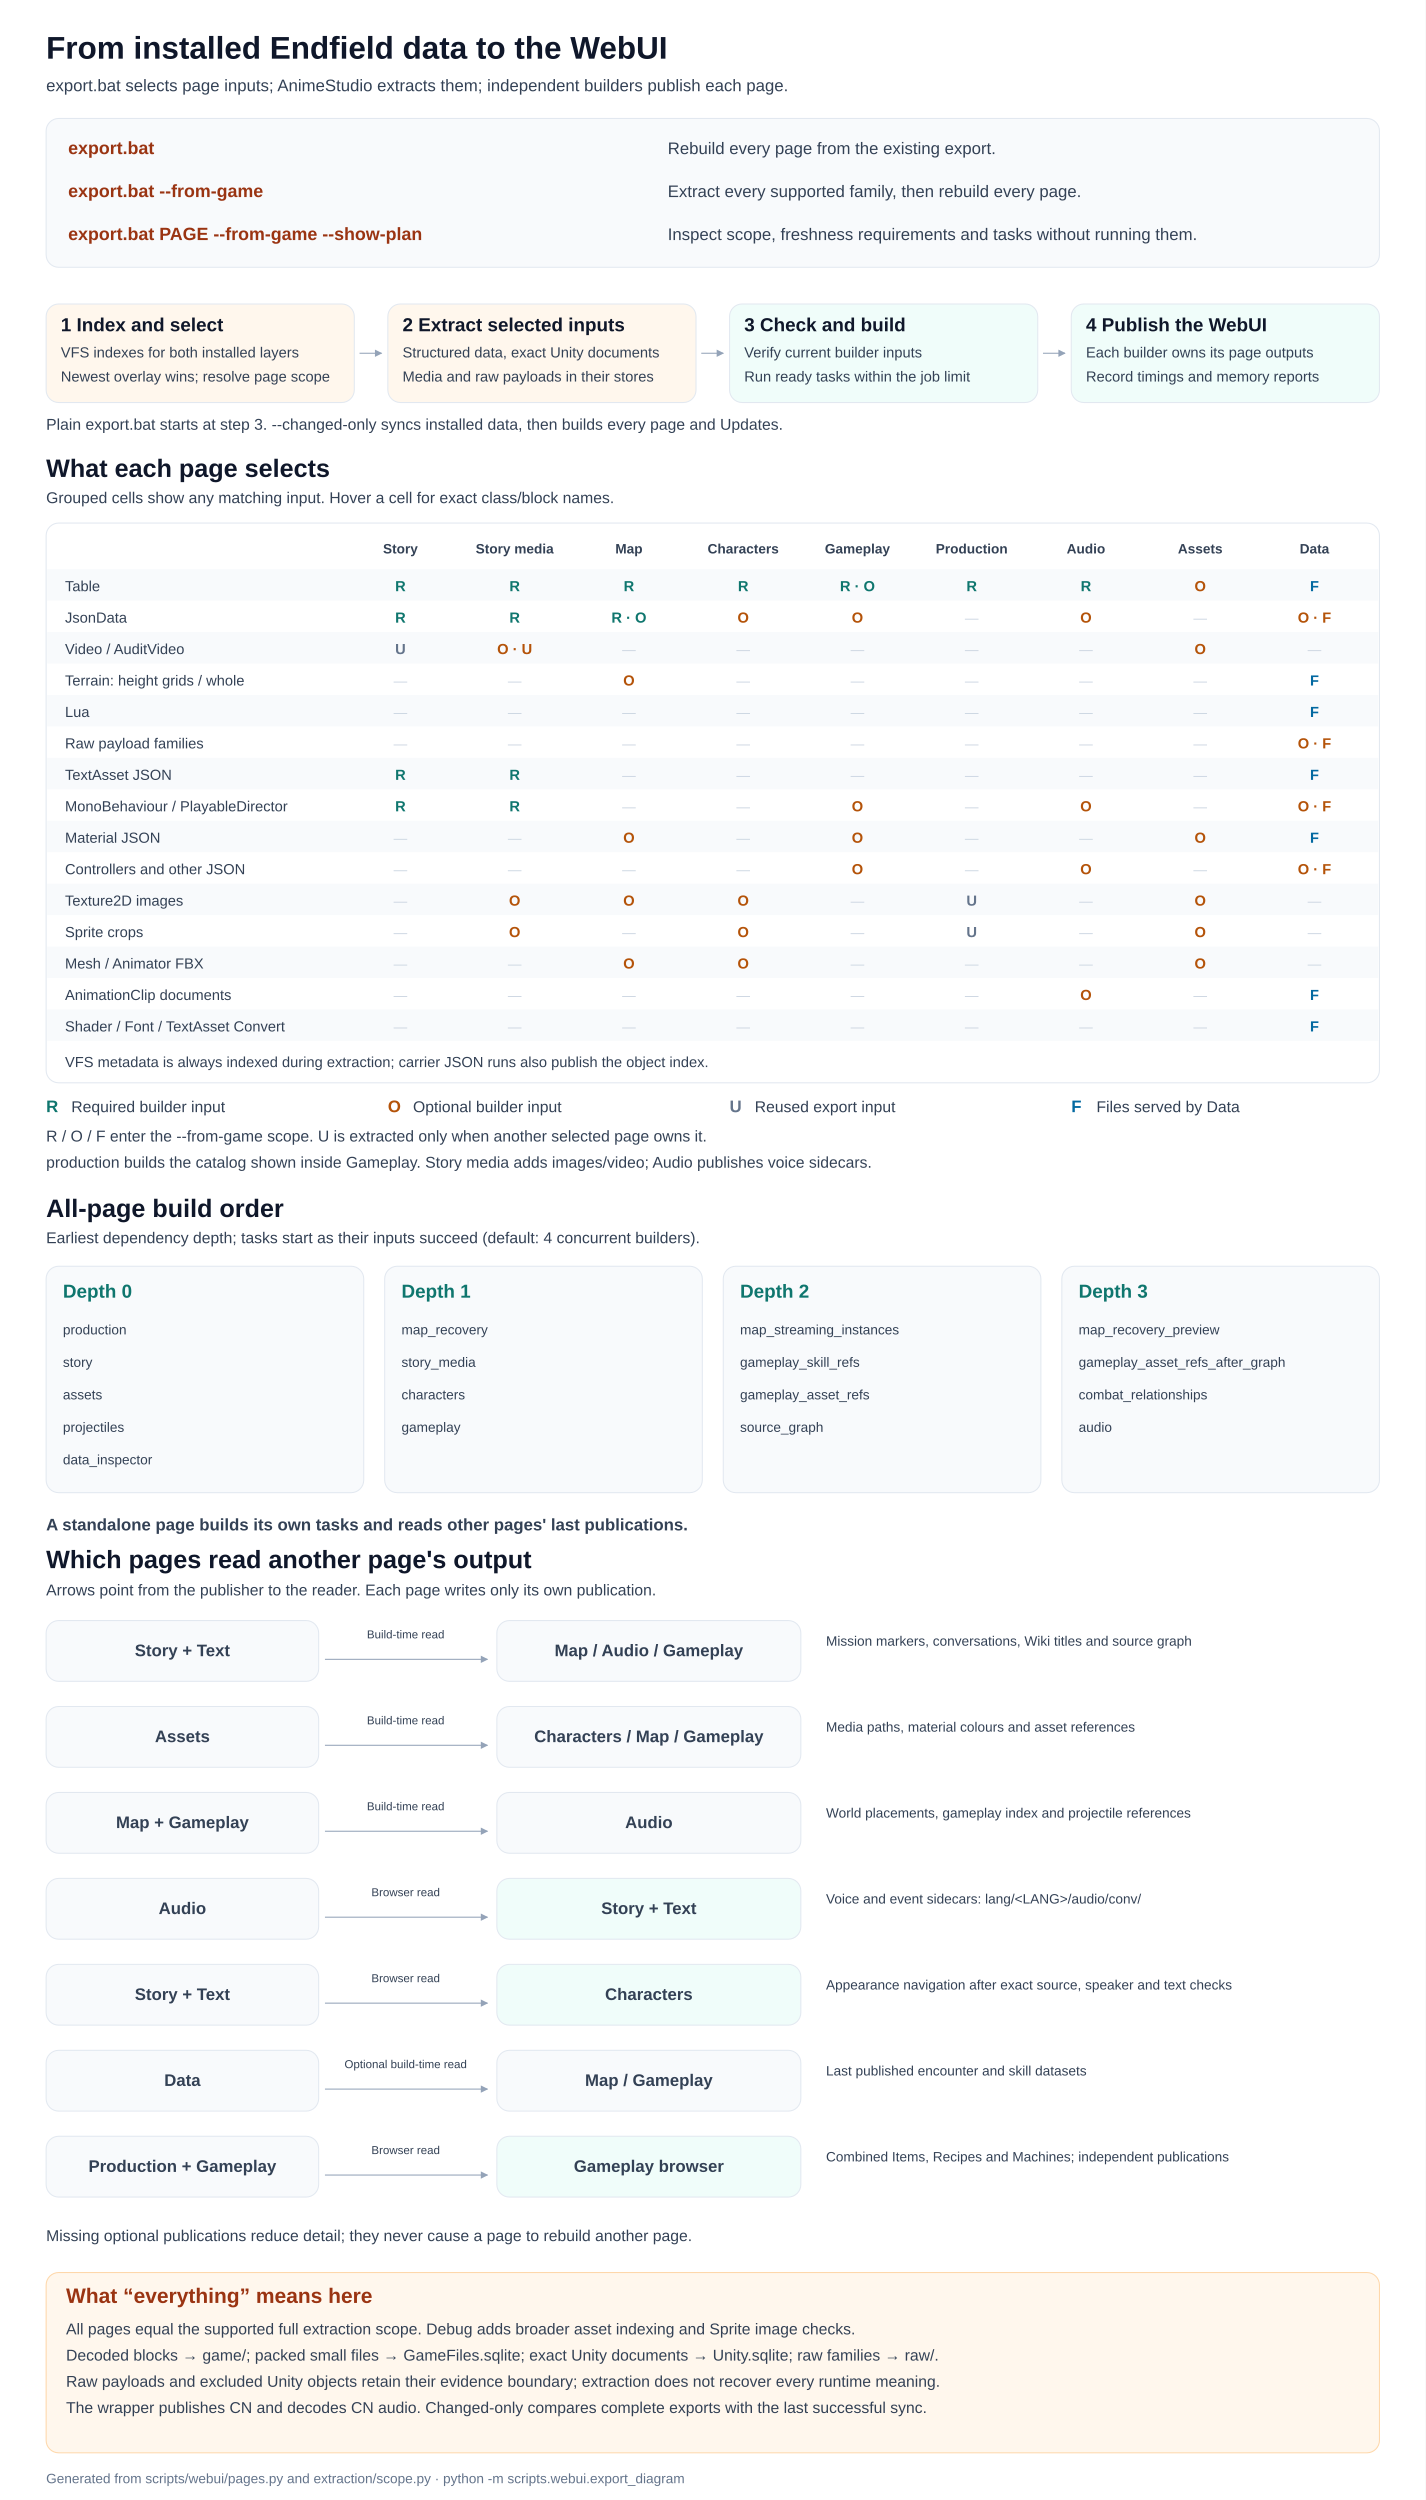
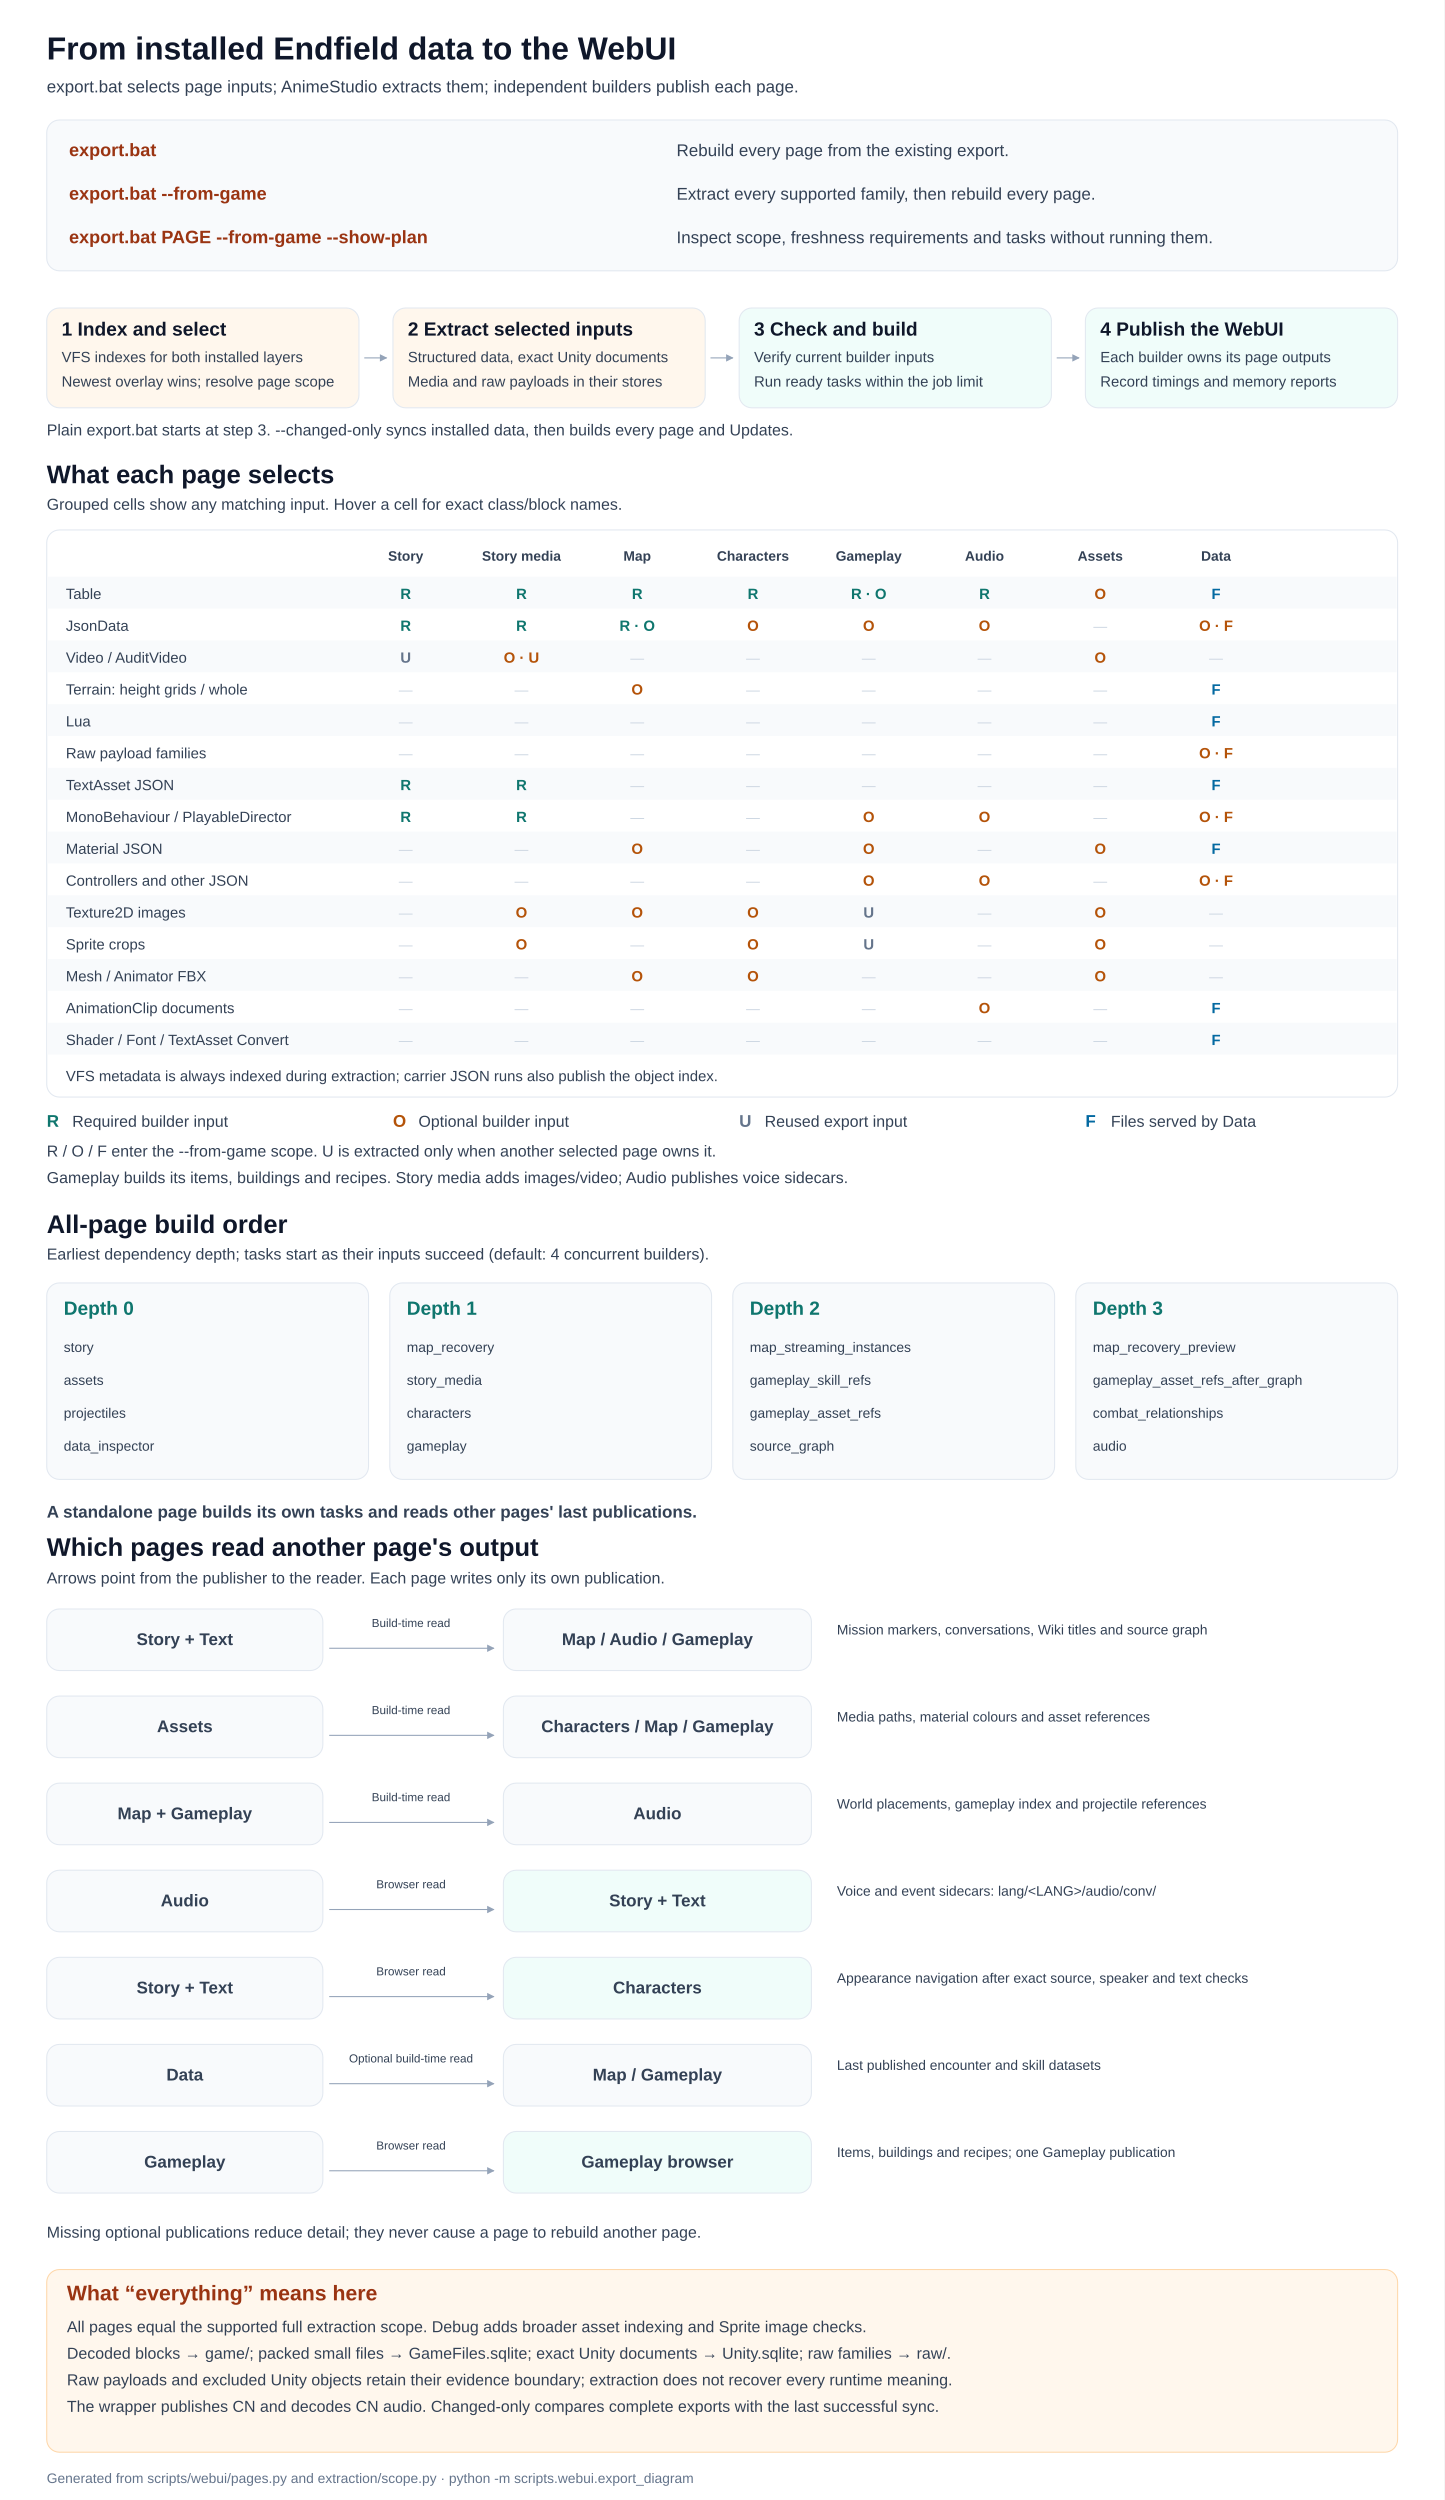
- <svg xmlns="http://www.w3.org/2000/svg" width="1360" height="2385" viewBox="0 0 1360 2385" role="img" aria-labelledby="title desc">
+ <svg xmlns="http://www.w3.org/2000/svg" width="1360" height="2354" viewBox="0 0 1360 2354" role="img" aria-labelledby="title desc">
  <defs>
    <marker id="arrow" viewBox="0 0 10 10" refX="9" refY="5" markerWidth="7" markerHeight="7" orient="auto-start-reverse">
      <path d="M0 0L10 5L0 10Z" fill="#94a3b8" />
    </marker>
  </defs>
-   <rect width="1360" height="2385" fill="#fff" />
+   <rect width="1360" height="2354" fill="#fff" />
  <g font-family="Segoe UI, Arial, sans-serif">
    <text x="44" y="56" font-size="30" fill="#0f172a" font-weight="700" text-anchor="start">From installed Endfield data to the WebUI</text>
    <text x="44" y="87" font-size="16" fill="#334155" font-weight="400" text-anchor="start">export.bat selects page inputs; AnimeStudio extracts them; independent builders publish each page.</text>
    <rect x="44" y="113" width="1272" height="142" rx="12" fill="#f8fafc" stroke="#e2e8f0" />
    <text x="65" y="147" font-size="17" fill="#9a3412" font-weight="600" text-anchor="start">export.bat</text>
    <text x="637" y="147" font-size="16" fill="#334155" font-weight="400" text-anchor="start">Rebuild every page from the existing export.</text>
    <text x="65" y="188" font-size="17" fill="#9a3412" font-weight="600" text-anchor="start">export.bat --from-game</text>
    <text x="637" y="188" font-size="16" fill="#334155" font-weight="400" text-anchor="start">Extract every supported family, then rebuild every page.</text>
    <text x="65" y="229" font-size="17" fill="#9a3412" font-weight="600" text-anchor="start">export.bat PAGE --from-game --show-plan</text>
    <text x="637" y="229" font-size="16" fill="#334155" font-weight="400" text-anchor="start">Inspect scope, freshness requirements and tasks without running them.</text>
    <rect x="44" y="290" width="294" height="94" rx="12" fill="#fff7ed" stroke="#e2e8f0" />
    <text x="58" y="316" font-size="18" fill="#0f172a" font-weight="600" text-anchor="start">1  Index and select</text>
    <text x="58" y="341" font-size="14" fill="#334155" font-weight="400" text-anchor="start">VFS indexes for both installed layers</text>
    <text x="58" y="364" font-size="14" fill="#334155" font-weight="400" text-anchor="start">Newest overlay wins; resolve page scope</text>
    <path d="M343 337H364" stroke="#94a3b8" fill="none" marker-end="url(#arrow)" />
    <rect x="370" y="290" width="294" height="94" rx="12" fill="#fff7ed" stroke="#e2e8f0" />
    <text x="384" y="316" font-size="18" fill="#0f172a" font-weight="600" text-anchor="start">2  Extract selected inputs</text>
    <text x="384" y="341" font-size="14" fill="#334155" font-weight="400" text-anchor="start">Structured data, exact Unity documents</text>
    <text x="384" y="364" font-size="14" fill="#334155" font-weight="400" text-anchor="start">Media and raw payloads in their stores</text>
    <path d="M669 337H690" stroke="#94a3b8" fill="none" marker-end="url(#arrow)" />
    <rect x="696" y="290" width="294" height="94" rx="12" fill="#f0fdfa" stroke="#e2e8f0" />
    <text x="710" y="316" font-size="18" fill="#0f172a" font-weight="600" text-anchor="start">3  Check and build</text>
    <text x="710" y="341" font-size="14" fill="#334155" font-weight="400" text-anchor="start">Verify current builder inputs</text>
    <text x="710" y="364" font-size="14" fill="#334155" font-weight="400" text-anchor="start">Run ready tasks within the job limit</text>
    <path d="M995 337H1016" stroke="#94a3b8" fill="none" marker-end="url(#arrow)" />
    <rect x="1022" y="290" width="294" height="94" rx="12" fill="#f0fdfa" stroke="#e2e8f0" />
    <text x="1036" y="316" font-size="18" fill="#0f172a" font-weight="600" text-anchor="start">4  Publish the WebUI</text>
    <text x="1036" y="341" font-size="14" fill="#334155" font-weight="400" text-anchor="start">Each builder owns its page outputs</text>
    <text x="1036" y="364" font-size="14" fill="#334155" font-weight="400" text-anchor="start">Record timings and memory reports</text>
    <text x="44" y="410" font-size="15" fill="#334155" font-weight="400" text-anchor="start">Plain export.bat starts at step 3. --changed-only syncs installed data, then builds every page and Updates.</text>
    <text x="44" y="455" font-size="24" fill="#0f172a" font-weight="700" text-anchor="start">What each page selects</text>
    <text x="44" y="480" font-size="15" fill="#334155" font-weight="400" text-anchor="start">Grouped cells show any matching input. Hover a cell for exact class/block names.</text>
    <rect x="44" y="499" width="1272" height="534" rx="12" fill="#fff" stroke="#e2e8f0" />
    <text x="382" y="528" font-size="13" fill="#334155" font-weight="600" text-anchor="middle">Story</text>
    <text x="491" y="528" font-size="13" fill="#334155" font-weight="600" text-anchor="middle">Story media</text>
    <text x="600" y="528" font-size="13" fill="#334155" font-weight="600" text-anchor="middle">Map</text>
    <text x="709" y="528" font-size="13" fill="#334155" font-weight="600" text-anchor="middle">Characters</text>
    <text x="818" y="528" font-size="13" fill="#334155" font-weight="600" text-anchor="middle">Gameplay</text>
-     <text x="927" y="528" font-size="13" fill="#334155" font-weight="600" text-anchor="middle">Production</text>
-     <text x="1036" y="528" font-size="13" fill="#334155" font-weight="600" text-anchor="middle">Audio</text>
-     <text x="1145" y="528" font-size="13" fill="#334155" font-weight="600" text-anchor="middle">Assets</text>
-     <text x="1254" y="528" font-size="13" fill="#334155" font-weight="600" text-anchor="middle">Data</text>
+     <text x="927" y="528" font-size="13" fill="#334155" font-weight="600" text-anchor="middle">Audio</text>
+     <text x="1036" y="528" font-size="13" fill="#334155" font-weight="600" text-anchor="middle">Assets</text>
+     <text x="1145" y="528" font-size="13" fill="#334155" font-weight="600" text-anchor="middle">Data</text>
    <rect x="45" y="543" width="1270" height="30" rx="0" fill="#f8fafc" stroke="none" />
    <text x="62" y="564" font-size="14" fill="#334155" font-weight="400" text-anchor="start">Table</text>
    <g>
      <text x="382" y="564" font-size="14" fill="#0f766e" font-weight="700" text-anchor="middle">R</text>
    </g>
    <g>
      <text x="491" y="564" font-size="14" fill="#0f766e" font-weight="700" text-anchor="middle">R</text>
    </g>
    <g>
      <text x="600" y="564" font-size="14" fill="#0f766e" font-weight="700" text-anchor="middle">R</text>
    </g>
    <g>
      <text x="709" y="564" font-size="14" fill="#0f766e" font-weight="700" text-anchor="middle">R</text>
    </g>
    <g>
      <text x="818" y="564" font-size="14" fill="#0f766e" font-weight="700" text-anchor="middle">R · O</text>
    </g>
    <g>
      <text x="927" y="564" font-size="14" fill="#0f766e" font-weight="700" text-anchor="middle">R</text>
    </g>
    <g>
-       <text x="1036" y="564" font-size="14" fill="#0f766e" font-weight="700" text-anchor="middle">R</text>
-     </g>
-     <g>
-       <text x="1145" y="564" font-size="14" fill="#b45309" font-weight="700" text-anchor="middle">O</text>
-     </g>
-     <g>
-       <text x="1254" y="564" font-size="14" fill="#0369a1" font-weight="700" text-anchor="middle">F</text>
+       <text x="1036" y="564" font-size="14" fill="#b45309" font-weight="700" text-anchor="middle">O</text>
+     </g>
+     <g>
+       <text x="1145" y="564" font-size="14" fill="#0369a1" font-weight="700" text-anchor="middle">F</text>
    </g>
    <text x="62" y="594" font-size="14" fill="#334155" font-weight="400" text-anchor="start">JsonData</text>
    <g>
      <text x="382" y="594" font-size="14" fill="#0f766e" font-weight="700" text-anchor="middle">R</text>
    </g>
    <g>
      <text x="491" y="594" font-size="14" fill="#0f766e" font-weight="700" text-anchor="middle">R</text>
    </g>
    <g>
      <text x="600" y="594" font-size="14" fill="#0f766e" font-weight="700" text-anchor="middle">R · O</text>
    </g>
    <g>
      <text x="709" y="594" font-size="14" fill="#b45309" font-weight="700" text-anchor="middle">O</text>
    </g>
    <g>
      <text x="818" y="594" font-size="14" fill="#b45309" font-weight="700" text-anchor="middle">O</text>
    </g>
-     <text x="927" y="594" font-size="13" fill="#cbd5e1" font-weight="400" text-anchor="middle">—</text>
-     <g>
-       <text x="1036" y="594" font-size="14" fill="#b45309" font-weight="700" text-anchor="middle">O</text>
-     </g>
-     <text x="1145" y="594" font-size="13" fill="#cbd5e1" font-weight="400" text-anchor="middle">—</text>
-     <g>
-       <text x="1254" y="594" font-size="14" fill="#b45309" font-weight="700" text-anchor="middle">O · F</text>
+     <g>
+       <text x="927" y="594" font-size="14" fill="#b45309" font-weight="700" text-anchor="middle">O</text>
+     </g>
+     <text x="1036" y="594" font-size="13" fill="#cbd5e1" font-weight="400" text-anchor="middle">—</text>
+     <g>
+       <text x="1145" y="594" font-size="14" fill="#b45309" font-weight="700" text-anchor="middle">O · F</text>
    </g>
    <rect x="45" y="603" width="1270" height="30" rx="0" fill="#f8fafc" stroke="none" />
    <text x="62" y="624" font-size="14" fill="#334155" font-weight="400" text-anchor="start">Video / AuditVideo</text>
    <g>
      <text x="382" y="624" font-size="14" fill="#64748b" font-weight="700" text-anchor="middle">U</text>
    </g>
    <g>
      <text x="491" y="624" font-size="14" fill="#b45309" font-weight="700" text-anchor="middle">O · U</text>
    </g>
    <text x="600" y="624" font-size="13" fill="#cbd5e1" font-weight="400" text-anchor="middle">—</text>
    <text x="709" y="624" font-size="13" fill="#cbd5e1" font-weight="400" text-anchor="middle">—</text>
    <text x="818" y="624" font-size="13" fill="#cbd5e1" font-weight="400" text-anchor="middle">—</text>
    <text x="927" y="624" font-size="13" fill="#cbd5e1" font-weight="400" text-anchor="middle">—</text>
-     <text x="1036" y="624" font-size="13" fill="#cbd5e1" font-weight="400" text-anchor="middle">—</text>
-     <g>
-       <text x="1145" y="624" font-size="14" fill="#b45309" font-weight="700" text-anchor="middle">O</text>
-     </g>
-     <text x="1254" y="624" font-size="13" fill="#cbd5e1" font-weight="400" text-anchor="middle">—</text>
+     <g>
+       <text x="1036" y="624" font-size="14" fill="#b45309" font-weight="700" text-anchor="middle">O</text>
+     </g>
+     <text x="1145" y="624" font-size="13" fill="#cbd5e1" font-weight="400" text-anchor="middle">—</text>
    <text x="62" y="654" font-size="14" fill="#334155" font-weight="400" text-anchor="start">Terrain: height grids / whole</text>
    <text x="382" y="654" font-size="13" fill="#cbd5e1" font-weight="400" text-anchor="middle">—</text>
    <text x="491" y="654" font-size="13" fill="#cbd5e1" font-weight="400" text-anchor="middle">—</text>
    <g>
      <text x="600" y="654" font-size="14" fill="#b45309" font-weight="700" text-anchor="middle">O</text>
    </g>
    <text x="709" y="654" font-size="13" fill="#cbd5e1" font-weight="400" text-anchor="middle">—</text>
    <text x="818" y="654" font-size="13" fill="#cbd5e1" font-weight="400" text-anchor="middle">—</text>
    <text x="927" y="654" font-size="13" fill="#cbd5e1" font-weight="400" text-anchor="middle">—</text>
    <text x="1036" y="654" font-size="13" fill="#cbd5e1" font-weight="400" text-anchor="middle">—</text>
-     <text x="1145" y="654" font-size="13" fill="#cbd5e1" font-weight="400" text-anchor="middle">—</text>
-     <g>
-       <text x="1254" y="654" font-size="14" fill="#0369a1" font-weight="700" text-anchor="middle">F</text>
+     <g>
+       <text x="1145" y="654" font-size="14" fill="#0369a1" font-weight="700" text-anchor="middle">F</text>
    </g>
    <rect x="45" y="663" width="1270" height="30" rx="0" fill="#f8fafc" stroke="none" />
    <text x="62" y="684" font-size="14" fill="#334155" font-weight="400" text-anchor="start">Lua</text>
    <text x="382" y="684" font-size="13" fill="#cbd5e1" font-weight="400" text-anchor="middle">—</text>
    <text x="491" y="684" font-size="13" fill="#cbd5e1" font-weight="400" text-anchor="middle">—</text>
    <text x="600" y="684" font-size="13" fill="#cbd5e1" font-weight="400" text-anchor="middle">—</text>
    <text x="709" y="684" font-size="13" fill="#cbd5e1" font-weight="400" text-anchor="middle">—</text>
    <text x="818" y="684" font-size="13" fill="#cbd5e1" font-weight="400" text-anchor="middle">—</text>
    <text x="927" y="684" font-size="13" fill="#cbd5e1" font-weight="400" text-anchor="middle">—</text>
    <text x="1036" y="684" font-size="13" fill="#cbd5e1" font-weight="400" text-anchor="middle">—</text>
-     <text x="1145" y="684" font-size="13" fill="#cbd5e1" font-weight="400" text-anchor="middle">—</text>
-     <g>
-       <text x="1254" y="684" font-size="14" fill="#0369a1" font-weight="700" text-anchor="middle">F</text>
+     <g>
+       <text x="1145" y="684" font-size="14" fill="#0369a1" font-weight="700" text-anchor="middle">F</text>
    </g>
    <text x="62" y="714" font-size="14" fill="#334155" font-weight="400" text-anchor="start">Raw payload families</text>
    <text x="382" y="714" font-size="13" fill="#cbd5e1" font-weight="400" text-anchor="middle">—</text>
    <text x="491" y="714" font-size="13" fill="#cbd5e1" font-weight="400" text-anchor="middle">—</text>
    <text x="600" y="714" font-size="13" fill="#cbd5e1" font-weight="400" text-anchor="middle">—</text>
    <text x="709" y="714" font-size="13" fill="#cbd5e1" font-weight="400" text-anchor="middle">—</text>
    <text x="818" y="714" font-size="13" fill="#cbd5e1" font-weight="400" text-anchor="middle">—</text>
    <text x="927" y="714" font-size="13" fill="#cbd5e1" font-weight="400" text-anchor="middle">—</text>
    <text x="1036" y="714" font-size="13" fill="#cbd5e1" font-weight="400" text-anchor="middle">—</text>
-     <text x="1145" y="714" font-size="13" fill="#cbd5e1" font-weight="400" text-anchor="middle">—</text>
-     <g>
-       <text x="1254" y="714" font-size="14" fill="#b45309" font-weight="700" text-anchor="middle">O · F</text>
+     <g>
+       <text x="1145" y="714" font-size="14" fill="#b45309" font-weight="700" text-anchor="middle">O · F</text>
    </g>
    <rect x="45" y="723" width="1270" height="30" rx="0" fill="#f8fafc" stroke="none" />
    <text x="62" y="744" font-size="14" fill="#334155" font-weight="400" text-anchor="start">TextAsset JSON</text>
    <g>
      <text x="382" y="744" font-size="14" fill="#0f766e" font-weight="700" text-anchor="middle">R</text>
    </g>
    <g>
      <text x="491" y="744" font-size="14" fill="#0f766e" font-weight="700" text-anchor="middle">R</text>
    </g>
    <text x="600" y="744" font-size="13" fill="#cbd5e1" font-weight="400" text-anchor="middle">—</text>
    <text x="709" y="744" font-size="13" fill="#cbd5e1" font-weight="400" text-anchor="middle">—</text>
    <text x="818" y="744" font-size="13" fill="#cbd5e1" font-weight="400" text-anchor="middle">—</text>
    <text x="927" y="744" font-size="13" fill="#cbd5e1" font-weight="400" text-anchor="middle">—</text>
    <text x="1036" y="744" font-size="13" fill="#cbd5e1" font-weight="400" text-anchor="middle">—</text>
-     <text x="1145" y="744" font-size="13" fill="#cbd5e1" font-weight="400" text-anchor="middle">—</text>
-     <g>
-       <text x="1254" y="744" font-size="14" fill="#0369a1" font-weight="700" text-anchor="middle">F</text>
+     <g>
+       <text x="1145" y="744" font-size="14" fill="#0369a1" font-weight="700" text-anchor="middle">F</text>
    </g>
    <text x="62" y="774" font-size="14" fill="#334155" font-weight="400" text-anchor="start">MonoBehaviour / PlayableDirector</text>
    <g>
      <text x="382" y="774" font-size="14" fill="#0f766e" font-weight="700" text-anchor="middle">R</text>
    </g>
    <g>
      <text x="491" y="774" font-size="14" fill="#0f766e" font-weight="700" text-anchor="middle">R</text>
    </g>
    <text x="600" y="774" font-size="13" fill="#cbd5e1" font-weight="400" text-anchor="middle">—</text>
    <text x="709" y="774" font-size="13" fill="#cbd5e1" font-weight="400" text-anchor="middle">—</text>
    <g>
      <text x="818" y="774" font-size="14" fill="#b45309" font-weight="700" text-anchor="middle">O</text>
    </g>
-     <text x="927" y="774" font-size="13" fill="#cbd5e1" font-weight="400" text-anchor="middle">—</text>
-     <g>
-       <text x="1036" y="774" font-size="14" fill="#b45309" font-weight="700" text-anchor="middle">O</text>
-     </g>
-     <text x="1145" y="774" font-size="13" fill="#cbd5e1" font-weight="400" text-anchor="middle">—</text>
-     <g>
-       <text x="1254" y="774" font-size="14" fill="#b45309" font-weight="700" text-anchor="middle">O · F</text>
+     <g>
+       <text x="927" y="774" font-size="14" fill="#b45309" font-weight="700" text-anchor="middle">O</text>
+     </g>
+     <text x="1036" y="774" font-size="13" fill="#cbd5e1" font-weight="400" text-anchor="middle">—</text>
+     <g>
+       <text x="1145" y="774" font-size="14" fill="#b45309" font-weight="700" text-anchor="middle">O · F</text>
    </g>
    <rect x="45" y="783" width="1270" height="30" rx="0" fill="#f8fafc" stroke="none" />
    <text x="62" y="804" font-size="14" fill="#334155" font-weight="400" text-anchor="start">Material JSON</text>
    <text x="382" y="804" font-size="13" fill="#cbd5e1" font-weight="400" text-anchor="middle">—</text>
    <text x="491" y="804" font-size="13" fill="#cbd5e1" font-weight="400" text-anchor="middle">—</text>
    <g>
      <text x="600" y="804" font-size="14" fill="#b45309" font-weight="700" text-anchor="middle">O</text>
    </g>
    <text x="709" y="804" font-size="13" fill="#cbd5e1" font-weight="400" text-anchor="middle">—</text>
    <g>
      <text x="818" y="804" font-size="14" fill="#b45309" font-weight="700" text-anchor="middle">O</text>
    </g>
    <text x="927" y="804" font-size="13" fill="#cbd5e1" font-weight="400" text-anchor="middle">—</text>
-     <text x="1036" y="804" font-size="13" fill="#cbd5e1" font-weight="400" text-anchor="middle">—</text>
-     <g>
-       <text x="1145" y="804" font-size="14" fill="#b45309" font-weight="700" text-anchor="middle">O</text>
-     </g>
-     <g>
-       <text x="1254" y="804" font-size="14" fill="#0369a1" font-weight="700" text-anchor="middle">F</text>
+     <g>
+       <text x="1036" y="804" font-size="14" fill="#b45309" font-weight="700" text-anchor="middle">O</text>
+     </g>
+     <g>
+       <text x="1145" y="804" font-size="14" fill="#0369a1" font-weight="700" text-anchor="middle">F</text>
    </g>
    <text x="62" y="834" font-size="14" fill="#334155" font-weight="400" text-anchor="start">Controllers and other JSON</text>
    <text x="382" y="834" font-size="13" fill="#cbd5e1" font-weight="400" text-anchor="middle">—</text>
    <text x="491" y="834" font-size="13" fill="#cbd5e1" font-weight="400" text-anchor="middle">—</text>
    <text x="600" y="834" font-size="13" fill="#cbd5e1" font-weight="400" text-anchor="middle">—</text>
    <text x="709" y="834" font-size="13" fill="#cbd5e1" font-weight="400" text-anchor="middle">—</text>
    <g>
      <text x="818" y="834" font-size="14" fill="#b45309" font-weight="700" text-anchor="middle">O</text>
    </g>
-     <text x="927" y="834" font-size="13" fill="#cbd5e1" font-weight="400" text-anchor="middle">—</text>
-     <g>
-       <text x="1036" y="834" font-size="14" fill="#b45309" font-weight="700" text-anchor="middle">O</text>
-     </g>
-     <text x="1145" y="834" font-size="13" fill="#cbd5e1" font-weight="400" text-anchor="middle">—</text>
-     <g>
-       <text x="1254" y="834" font-size="14" fill="#b45309" font-weight="700" text-anchor="middle">O · F</text>
+     <g>
+       <text x="927" y="834" font-size="14" fill="#b45309" font-weight="700" text-anchor="middle">O</text>
+     </g>
+     <text x="1036" y="834" font-size="13" fill="#cbd5e1" font-weight="400" text-anchor="middle">—</text>
+     <g>
+       <text x="1145" y="834" font-size="14" fill="#b45309" font-weight="700" text-anchor="middle">O · F</text>
    </g>
    <rect x="45" y="843" width="1270" height="30" rx="0" fill="#f8fafc" stroke="none" />
    <text x="62" y="864" font-size="14" fill="#334155" font-weight="400" text-anchor="start">Texture2D images</text>
    <text x="382" y="864" font-size="13" fill="#cbd5e1" font-weight="400" text-anchor="middle">—</text>
    <g>
      <text x="491" y="864" font-size="14" fill="#b45309" font-weight="700" text-anchor="middle">O</text>
    </g>
    <g>
      <text x="600" y="864" font-size="14" fill="#b45309" font-weight="700" text-anchor="middle">O</text>
    </g>
    <g>
      <text x="709" y="864" font-size="14" fill="#b45309" font-weight="700" text-anchor="middle">O</text>
    </g>
-     <text x="818" y="864" font-size="13" fill="#cbd5e1" font-weight="400" text-anchor="middle">—</text>
-     <g>
-       <text x="927" y="864" font-size="14" fill="#64748b" font-weight="700" text-anchor="middle">U</text>
-     </g>
-     <text x="1036" y="864" font-size="13" fill="#cbd5e1" font-weight="400" text-anchor="middle">—</text>
-     <g>
-       <text x="1145" y="864" font-size="14" fill="#b45309" font-weight="700" text-anchor="middle">O</text>
-     </g>
-     <text x="1254" y="864" font-size="13" fill="#cbd5e1" font-weight="400" text-anchor="middle">—</text>
+     <g>
+       <text x="818" y="864" font-size="14" fill="#64748b" font-weight="700" text-anchor="middle">U</text>
+     </g>
+     <text x="927" y="864" font-size="13" fill="#cbd5e1" font-weight="400" text-anchor="middle">—</text>
+     <g>
+       <text x="1036" y="864" font-size="14" fill="#b45309" font-weight="700" text-anchor="middle">O</text>
+     </g>
+     <text x="1145" y="864" font-size="13" fill="#cbd5e1" font-weight="400" text-anchor="middle">—</text>
    <text x="62" y="894" font-size="14" fill="#334155" font-weight="400" text-anchor="start">Sprite crops</text>
    <text x="382" y="894" font-size="13" fill="#cbd5e1" font-weight="400" text-anchor="middle">—</text>
    <g>
      <text x="491" y="894" font-size="14" fill="#b45309" font-weight="700" text-anchor="middle">O</text>
    </g>
    <text x="600" y="894" font-size="13" fill="#cbd5e1" font-weight="400" text-anchor="middle">—</text>
    <g>
      <text x="709" y="894" font-size="14" fill="#b45309" font-weight="700" text-anchor="middle">O</text>
    </g>
-     <text x="818" y="894" font-size="13" fill="#cbd5e1" font-weight="400" text-anchor="middle">—</text>
-     <g>
-       <text x="927" y="894" font-size="14" fill="#64748b" font-weight="700" text-anchor="middle">U</text>
-     </g>
-     <text x="1036" y="894" font-size="13" fill="#cbd5e1" font-weight="400" text-anchor="middle">—</text>
-     <g>
-       <text x="1145" y="894" font-size="14" fill="#b45309" font-weight="700" text-anchor="middle">O</text>
-     </g>
-     <text x="1254" y="894" font-size="13" fill="#cbd5e1" font-weight="400" text-anchor="middle">—</text>
+     <g>
+       <text x="818" y="894" font-size="14" fill="#64748b" font-weight="700" text-anchor="middle">U</text>
+     </g>
+     <text x="927" y="894" font-size="13" fill="#cbd5e1" font-weight="400" text-anchor="middle">—</text>
+     <g>
+       <text x="1036" y="894" font-size="14" fill="#b45309" font-weight="700" text-anchor="middle">O</text>
+     </g>
+     <text x="1145" y="894" font-size="13" fill="#cbd5e1" font-weight="400" text-anchor="middle">—</text>
    <rect x="45" y="903" width="1270" height="30" rx="0" fill="#f8fafc" stroke="none" />
    <text x="62" y="924" font-size="14" fill="#334155" font-weight="400" text-anchor="start">Mesh / Animator FBX</text>
    <text x="382" y="924" font-size="13" fill="#cbd5e1" font-weight="400" text-anchor="middle">—</text>
    <text x="491" y="924" font-size="13" fill="#cbd5e1" font-weight="400" text-anchor="middle">—</text>
    <g>
      <text x="600" y="924" font-size="14" fill="#b45309" font-weight="700" text-anchor="middle">O</text>
    </g>
    <g>
      <text x="709" y="924" font-size="14" fill="#b45309" font-weight="700" text-anchor="middle">O</text>
    </g>
    <text x="818" y="924" font-size="13" fill="#cbd5e1" font-weight="400" text-anchor="middle">—</text>
    <text x="927" y="924" font-size="13" fill="#cbd5e1" font-weight="400" text-anchor="middle">—</text>
-     <text x="1036" y="924" font-size="13" fill="#cbd5e1" font-weight="400" text-anchor="middle">—</text>
-     <g>
-       <text x="1145" y="924" font-size="14" fill="#b45309" font-weight="700" text-anchor="middle">O</text>
-     </g>
-     <text x="1254" y="924" font-size="13" fill="#cbd5e1" font-weight="400" text-anchor="middle">—</text>
+     <g>
+       <text x="1036" y="924" font-size="14" fill="#b45309" font-weight="700" text-anchor="middle">O</text>
+     </g>
+     <text x="1145" y="924" font-size="13" fill="#cbd5e1" font-weight="400" text-anchor="middle">—</text>
    <text x="62" y="954" font-size="14" fill="#334155" font-weight="400" text-anchor="start">AnimationClip documents</text>
    <text x="382" y="954" font-size="13" fill="#cbd5e1" font-weight="400" text-anchor="middle">—</text>
    <text x="491" y="954" font-size="13" fill="#cbd5e1" font-weight="400" text-anchor="middle">—</text>
    <text x="600" y="954" font-size="13" fill="#cbd5e1" font-weight="400" text-anchor="middle">—</text>
    <text x="709" y="954" font-size="13" fill="#cbd5e1" font-weight="400" text-anchor="middle">—</text>
    <text x="818" y="954" font-size="13" fill="#cbd5e1" font-weight="400" text-anchor="middle">—</text>
-     <text x="927" y="954" font-size="13" fill="#cbd5e1" font-weight="400" text-anchor="middle">—</text>
-     <g>
-       <text x="1036" y="954" font-size="14" fill="#b45309" font-weight="700" text-anchor="middle">O</text>
-     </g>
-     <text x="1145" y="954" font-size="13" fill="#cbd5e1" font-weight="400" text-anchor="middle">—</text>
-     <g>
-       <text x="1254" y="954" font-size="14" fill="#0369a1" font-weight="700" text-anchor="middle">F</text>
+     <g>
+       <text x="927" y="954" font-size="14" fill="#b45309" font-weight="700" text-anchor="middle">O</text>
+     </g>
+     <text x="1036" y="954" font-size="13" fill="#cbd5e1" font-weight="400" text-anchor="middle">—</text>
+     <g>
+       <text x="1145" y="954" font-size="14" fill="#0369a1" font-weight="700" text-anchor="middle">F</text>
    </g>
    <rect x="45" y="963" width="1270" height="30" rx="0" fill="#f8fafc" stroke="none" />
    <text x="62" y="984" font-size="14" fill="#334155" font-weight="400" text-anchor="start">Shader / Font / TextAsset Convert</text>
    <text x="382" y="984" font-size="13" fill="#cbd5e1" font-weight="400" text-anchor="middle">—</text>
    <text x="491" y="984" font-size="13" fill="#cbd5e1" font-weight="400" text-anchor="middle">—</text>
    <text x="600" y="984" font-size="13" fill="#cbd5e1" font-weight="400" text-anchor="middle">—</text>
    <text x="709" y="984" font-size="13" fill="#cbd5e1" font-weight="400" text-anchor="middle">—</text>
    <text x="818" y="984" font-size="13" fill="#cbd5e1" font-weight="400" text-anchor="middle">—</text>
    <text x="927" y="984" font-size="13" fill="#cbd5e1" font-weight="400" text-anchor="middle">—</text>
    <text x="1036" y="984" font-size="13" fill="#cbd5e1" font-weight="400" text-anchor="middle">—</text>
-     <text x="1145" y="984" font-size="13" fill="#cbd5e1" font-weight="400" text-anchor="middle">—</text>
-     <g>
-       <text x="1254" y="984" font-size="14" fill="#0369a1" font-weight="700" text-anchor="middle">F</text>
+     <g>
+       <text x="1145" y="984" font-size="14" fill="#0369a1" font-weight="700" text-anchor="middle">F</text>
    </g>
    <text x="62" y="1018" font-size="14" fill="#334155" font-weight="400" text-anchor="start">VFS metadata is always indexed during extraction; carrier JSON runs also publish the object index.</text>
    <text x="44" y="1061" font-size="16" fill="#0f766e" font-weight="700" text-anchor="start">R</text>
    <text x="68" y="1061" font-size="15" fill="#334155" font-weight="400" text-anchor="start">Required builder input</text>
    <text x="370" y="1061" font-size="16" fill="#b45309" font-weight="700" text-anchor="start">O</text>
    <text x="394" y="1061" font-size="15" fill="#334155" font-weight="400" text-anchor="start">Optional builder input</text>
    <text x="696" y="1061" font-size="16" fill="#64748b" font-weight="700" text-anchor="start">U</text>
    <text x="720" y="1061" font-size="15" fill="#334155" font-weight="400" text-anchor="start">Reused export input</text>
    <text x="1022" y="1061" font-size="16" fill="#0369a1" font-weight="700" text-anchor="start">F</text>
    <text x="1046" y="1061" font-size="15" fill="#334155" font-weight="400" text-anchor="start">Files served by Data</text>
    <text x="44" y="1089" font-size="15" fill="#334155" font-weight="400" text-anchor="start">R / O / F enter the --from-game scope. U is extracted only when another selected page owns it.</text>
-     <text x="44" y="1114" font-size="15" fill="#334155" font-weight="400" text-anchor="start">production builds the catalog shown inside Gameplay. Story media adds images/video; Audio publishes voice sidecars.</text>
+     <text x="44" y="1114" font-size="15" fill="#334155" font-weight="400" text-anchor="start">Gameplay builds its items, buildings and recipes. Story media adds images/video; Audio publishes voice sidecars.</text>
    <text x="44" y="1161" font-size="24" fill="#0f172a" font-weight="700" text-anchor="start">All-page build order</text>
    <text x="44" y="1186" font-size="15" fill="#334155" font-weight="400" text-anchor="start">Earliest dependency depth; tasks start as their inputs succeed (default: 4 concurrent builders).</text>
-     <rect x="44.0" y="1208" width="303.0" height="216" rx="12" fill="#f8fafc" stroke="#e2e8f0" />
+     <rect x="44.0" y="1208" width="303.0" height="185" rx="12" fill="#f8fafc" stroke="#e2e8f0" />
    <text x="60.0" y="1238" font-size="18" fill="#0f766e" font-weight="600" text-anchor="start">Depth 0</text>
-     <text x="60.0" y="1273" font-size="13" fill="#334155" font-weight="400" text-anchor="start">production</text>
-     <text x="60.0" y="1304" font-size="13" fill="#334155" font-weight="400" text-anchor="start">story</text>
-     <text x="60.0" y="1335" font-size="13" fill="#334155" font-weight="400" text-anchor="start">assets</text>
-     <text x="60.0" y="1366" font-size="13" fill="#334155" font-weight="400" text-anchor="start">projectiles</text>
-     <text x="60.0" y="1397" font-size="13" fill="#334155" font-weight="400" text-anchor="start">data_inspector</text>
-     <rect x="367.0" y="1208" width="303.0" height="216" rx="12" fill="#f8fafc" stroke="#e2e8f0" />
+     <text x="60.0" y="1273" font-size="13" fill="#334155" font-weight="400" text-anchor="start">story</text>
+     <text x="60.0" y="1304" font-size="13" fill="#334155" font-weight="400" text-anchor="start">assets</text>
+     <text x="60.0" y="1335" font-size="13" fill="#334155" font-weight="400" text-anchor="start">projectiles</text>
+     <text x="60.0" y="1366" font-size="13" fill="#334155" font-weight="400" text-anchor="start">data_inspector</text>
+     <rect x="367.0" y="1208" width="303.0" height="185" rx="12" fill="#f8fafc" stroke="#e2e8f0" />
    <text x="383.0" y="1238" font-size="18" fill="#0f766e" font-weight="600" text-anchor="start">Depth 1</text>
    <text x="383.0" y="1273" font-size="13" fill="#334155" font-weight="400" text-anchor="start">map_recovery</text>
    <text x="383.0" y="1304" font-size="13" fill="#334155" font-weight="400" text-anchor="start">story_media</text>
    <text x="383.0" y="1335" font-size="13" fill="#334155" font-weight="400" text-anchor="start">characters</text>
    <text x="383.0" y="1366" font-size="13" fill="#334155" font-weight="400" text-anchor="start">gameplay</text>
-     <rect x="690.0" y="1208" width="303.0" height="216" rx="12" fill="#f8fafc" stroke="#e2e8f0" />
+     <rect x="690.0" y="1208" width="303.0" height="185" rx="12" fill="#f8fafc" stroke="#e2e8f0" />
    <text x="706.0" y="1238" font-size="18" fill="#0f766e" font-weight="600" text-anchor="start">Depth 2</text>
    <text x="706.0" y="1273" font-size="13" fill="#334155" font-weight="400" text-anchor="start">map_streaming_instances</text>
    <text x="706.0" y="1304" font-size="13" fill="#334155" font-weight="400" text-anchor="start">gameplay_skill_refs</text>
    <text x="706.0" y="1335" font-size="13" fill="#334155" font-weight="400" text-anchor="start">gameplay_asset_refs</text>
    <text x="706.0" y="1366" font-size="13" fill="#334155" font-weight="400" text-anchor="start">source_graph</text>
-     <rect x="1013.0" y="1208" width="303.0" height="216" rx="12" fill="#f8fafc" stroke="#e2e8f0" />
+     <rect x="1013.0" y="1208" width="303.0" height="185" rx="12" fill="#f8fafc" stroke="#e2e8f0" />
    <text x="1029.0" y="1238" font-size="18" fill="#0f766e" font-weight="600" text-anchor="start">Depth 3</text>
    <text x="1029.0" y="1273" font-size="13" fill="#334155" font-weight="400" text-anchor="start">map_recovery_preview</text>
    <text x="1029.0" y="1304" font-size="13" fill="#334155" font-weight="400" text-anchor="start">gameplay_asset_refs_after_graph</text>
    <text x="1029.0" y="1335" font-size="13" fill="#334155" font-weight="400" text-anchor="start">combat_relationships</text>
    <text x="1029.0" y="1366" font-size="13" fill="#334155" font-weight="400" text-anchor="start">audio</text>
-     <text x="44" y="1460" font-size="16" fill="#334155" font-weight="600" text-anchor="start">A standalone page builds its own tasks and reads other pages' last publications.</text>
-     <text x="44" y="1496" font-size="24" fill="#0f172a" font-weight="700" text-anchor="start">Which pages read another page's output</text>
-     <text x="44" y="1522" font-size="15" fill="#334155" font-weight="400" text-anchor="start">Arrows point from the publisher to the reader. Each page writes only its own publication.</text>
-     <rect x="44" y="1546" width="260" height="58" rx="12" fill="#f8fafc" stroke="#e2e8f0" />
-     <rect x="474" y="1546" width="290" height="58" rx="12" fill="#f8fafc" stroke="#e2e8f0" />
-     <text x="174" y="1580" font-size="16" fill="#334155" font-weight="600" text-anchor="middle">Story + Text</text>
-     <text x="619" y="1580" font-size="16" fill="#334155" font-weight="600" text-anchor="middle">Map / Audio / Gameplay</text>
-     <path d="M310 1583H465" stroke="#94a3b8" fill="none" marker-end="url(#arrow)" />
-     <text x="387" y="1563" font-size="11" fill="#334155" font-weight="400" text-anchor="middle">Build-time read</text>
-     <text x="788" y="1570" font-size="13" fill="#334155" font-weight="400" text-anchor="start">Mission markers, conversations, Wiki titles and source graph</text>
-     <rect x="44" y="1628" width="260" height="58" rx="12" fill="#f8fafc" stroke="#e2e8f0" />
-     <rect x="474" y="1628" width="290" height="58" rx="12" fill="#f8fafc" stroke="#e2e8f0" />
-     <text x="174" y="1662" font-size="16" fill="#334155" font-weight="600" text-anchor="middle">Assets</text>
-     <text x="619" y="1662" font-size="16" fill="#334155" font-weight="600" text-anchor="middle">Characters / Map / Gameplay</text>
-     <path d="M310 1665H465" stroke="#94a3b8" fill="none" marker-end="url(#arrow)" />
-     <text x="387" y="1645" font-size="11" fill="#334155" font-weight="400" text-anchor="middle">Build-time read</text>
-     <text x="788" y="1652" font-size="13" fill="#334155" font-weight="400" text-anchor="start">Media paths, material colours and asset references</text>
-     <rect x="44" y="1710" width="260" height="58" rx="12" fill="#f8fafc" stroke="#e2e8f0" />
-     <rect x="474" y="1710" width="290" height="58" rx="12" fill="#f8fafc" stroke="#e2e8f0" />
-     <text x="174" y="1744" font-size="16" fill="#334155" font-weight="600" text-anchor="middle">Map + Gameplay</text>
-     <text x="619" y="1744" font-size="16" fill="#334155" font-weight="600" text-anchor="middle">Audio</text>
-     <path d="M310 1747H465" stroke="#94a3b8" fill="none" marker-end="url(#arrow)" />
-     <text x="387" y="1727" font-size="11" fill="#334155" font-weight="400" text-anchor="middle">Build-time read</text>
-     <text x="788" y="1734" font-size="13" fill="#334155" font-weight="400" text-anchor="start">World placements, gameplay index and projectile references</text>
-     <rect x="44" y="1792" width="260" height="58" rx="12" fill="#f8fafc" stroke="#e2e8f0" />
-     <rect x="474" y="1792" width="290" height="58" rx="12" fill="#f0fdfa" stroke="#e2e8f0" />
-     <text x="174" y="1826" font-size="16" fill="#334155" font-weight="600" text-anchor="middle">Audio</text>
-     <text x="619" y="1826" font-size="16" fill="#334155" font-weight="600" text-anchor="middle">Story + Text</text>
-     <path d="M310 1829H465" stroke="#94a3b8" fill="none" marker-end="url(#arrow)" />
-     <text x="387" y="1809" font-size="11" fill="#334155" font-weight="400" text-anchor="middle">Browser read</text>
-     <text x="788" y="1816" font-size="13" fill="#334155" font-weight="400" text-anchor="start">Voice and event sidecars: lang/&lt;LANG&gt;/audio/conv/</text>
-     <rect x="44" y="1874" width="260" height="58" rx="12" fill="#f8fafc" stroke="#e2e8f0" />
-     <rect x="474" y="1874" width="290" height="58" rx="12" fill="#f0fdfa" stroke="#e2e8f0" />
-     <text x="174" y="1908" font-size="16" fill="#334155" font-weight="600" text-anchor="middle">Story + Text</text>
-     <text x="619" y="1908" font-size="16" fill="#334155" font-weight="600" text-anchor="middle">Characters</text>
-     <path d="M310 1911H465" stroke="#94a3b8" fill="none" marker-end="url(#arrow)" />
-     <text x="387" y="1891" font-size="11" fill="#334155" font-weight="400" text-anchor="middle">Browser read</text>
-     <text x="788" y="1898" font-size="13" fill="#334155" font-weight="400" text-anchor="start">Appearance navigation after exact source, speaker and text checks</text>
-     <rect x="44" y="1956" width="260" height="58" rx="12" fill="#f8fafc" stroke="#e2e8f0" />
-     <rect x="474" y="1956" width="290" height="58" rx="12" fill="#f8fafc" stroke="#e2e8f0" />
-     <text x="174" y="1990" font-size="16" fill="#334155" font-weight="600" text-anchor="middle">Data</text>
-     <text x="619" y="1990" font-size="16" fill="#334155" font-weight="600" text-anchor="middle">Map / Gameplay</text>
-     <path d="M310 1993H465" stroke="#94a3b8" fill="none" marker-end="url(#arrow)" />
-     <text x="387" y="1973" font-size="11" fill="#334155" font-weight="400" text-anchor="middle">Optional build-time read</text>
-     <text x="788" y="1980" font-size="13" fill="#334155" font-weight="400" text-anchor="start">Last published encounter and skill datasets</text>
-     <rect x="44" y="2038" width="260" height="58" rx="12" fill="#f8fafc" stroke="#e2e8f0" />
-     <rect x="474" y="2038" width="290" height="58" rx="12" fill="#f0fdfa" stroke="#e2e8f0" />
-     <text x="174" y="2072" font-size="16" fill="#334155" font-weight="600" text-anchor="middle">Production + Gameplay</text>
-     <text x="619" y="2072" font-size="16" fill="#334155" font-weight="600" text-anchor="middle">Gameplay browser</text>
-     <path d="M310 2075H465" stroke="#94a3b8" fill="none" marker-end="url(#arrow)" />
-     <text x="387" y="2055" font-size="11" fill="#334155" font-weight="400" text-anchor="middle">Browser read</text>
-     <text x="788" y="2062" font-size="13" fill="#334155" font-weight="400" text-anchor="start">Combined Items, Recipes and Machines; independent publications</text>
-     <text x="44" y="2138" font-size="15" fill="#334155" font-weight="400" text-anchor="start">Missing optional publications reduce detail; they never cause a page to rebuild another page.</text>
-     <rect x="44" y="2168" width="1272" height="172" rx="12" fill="#fff7ed" stroke="#fed7aa" />
-     <text x="63" y="2197" font-size="20" fill="#9a3412" font-weight="600" text-anchor="start">What “everything” means here</text>
-     <text x="63" y="2227" font-size="15" fill="#334155" font-weight="400" text-anchor="start">All pages equal the supported full extraction scope. Debug adds broader asset indexing and Sprite image checks.</text>
-     <text x="63" y="2252" font-size="15" fill="#334155" font-weight="400" text-anchor="start">Decoded blocks → game/; packed small files → GameFiles.sqlite; exact Unity documents → Unity.sqlite; raw families → raw/.</text>
-     <text x="63" y="2277" font-size="15" fill="#334155" font-weight="400" text-anchor="start">Raw payloads and excluded Unity objects retain their evidence boundary; extraction does not recover every runtime meaning.</text>
-     <text x="63" y="2302" font-size="15" fill="#334155" font-weight="400" text-anchor="start">The wrapper publishes CN and decodes CN audio. Changed-only compares complete exports with the last successful sync.</text>
-     <text x="44" y="2369" font-size="13" fill="#64748b" font-weight="400" text-anchor="start">Generated from scripts/webui/pages.py and extraction/scope.py · python -m scripts.webui.export_diagram</text>
+     <text x="44" y="1429" font-size="16" fill="#334155" font-weight="600" text-anchor="start">A standalone page builds its own tasks and reads other pages' last publications.</text>
+     <text x="44" y="1465" font-size="24" fill="#0f172a" font-weight="700" text-anchor="start">Which pages read another page's output</text>
+     <text x="44" y="1491" font-size="15" fill="#334155" font-weight="400" text-anchor="start">Arrows point from the publisher to the reader. Each page writes only its own publication.</text>
+     <rect x="44" y="1515" width="260" height="58" rx="12" fill="#f8fafc" stroke="#e2e8f0" />
+     <rect x="474" y="1515" width="290" height="58" rx="12" fill="#f8fafc" stroke="#e2e8f0" />
+     <text x="174" y="1549" font-size="16" fill="#334155" font-weight="600" text-anchor="middle">Story + Text</text>
+     <text x="619" y="1549" font-size="16" fill="#334155" font-weight="600" text-anchor="middle">Map / Audio / Gameplay</text>
+     <path d="M310 1552H465" stroke="#94a3b8" fill="none" marker-end="url(#arrow)" />
+     <text x="387" y="1532" font-size="11" fill="#334155" font-weight="400" text-anchor="middle">Build-time read</text>
+     <text x="788" y="1539" font-size="13" fill="#334155" font-weight="400" text-anchor="start">Mission markers, conversations, Wiki titles and source graph</text>
+     <rect x="44" y="1597" width="260" height="58" rx="12" fill="#f8fafc" stroke="#e2e8f0" />
+     <rect x="474" y="1597" width="290" height="58" rx="12" fill="#f8fafc" stroke="#e2e8f0" />
+     <text x="174" y="1631" font-size="16" fill="#334155" font-weight="600" text-anchor="middle">Assets</text>
+     <text x="619" y="1631" font-size="16" fill="#334155" font-weight="600" text-anchor="middle">Characters / Map / Gameplay</text>
+     <path d="M310 1634H465" stroke="#94a3b8" fill="none" marker-end="url(#arrow)" />
+     <text x="387" y="1614" font-size="11" fill="#334155" font-weight="400" text-anchor="middle">Build-time read</text>
+     <text x="788" y="1621" font-size="13" fill="#334155" font-weight="400" text-anchor="start">Media paths, material colours and asset references</text>
+     <rect x="44" y="1679" width="260" height="58" rx="12" fill="#f8fafc" stroke="#e2e8f0" />
+     <rect x="474" y="1679" width="290" height="58" rx="12" fill="#f8fafc" stroke="#e2e8f0" />
+     <text x="174" y="1713" font-size="16" fill="#334155" font-weight="600" text-anchor="middle">Map + Gameplay</text>
+     <text x="619" y="1713" font-size="16" fill="#334155" font-weight="600" text-anchor="middle">Audio</text>
+     <path d="M310 1716H465" stroke="#94a3b8" fill="none" marker-end="url(#arrow)" />
+     <text x="387" y="1696" font-size="11" fill="#334155" font-weight="400" text-anchor="middle">Build-time read</text>
+     <text x="788" y="1703" font-size="13" fill="#334155" font-weight="400" text-anchor="start">World placements, gameplay index and projectile references</text>
+     <rect x="44" y="1761" width="260" height="58" rx="12" fill="#f8fafc" stroke="#e2e8f0" />
+     <rect x="474" y="1761" width="290" height="58" rx="12" fill="#f0fdfa" stroke="#e2e8f0" />
+     <text x="174" y="1795" font-size="16" fill="#334155" font-weight="600" text-anchor="middle">Audio</text>
+     <text x="619" y="1795" font-size="16" fill="#334155" font-weight="600" text-anchor="middle">Story + Text</text>
+     <path d="M310 1798H465" stroke="#94a3b8" fill="none" marker-end="url(#arrow)" />
+     <text x="387" y="1778" font-size="11" fill="#334155" font-weight="400" text-anchor="middle">Browser read</text>
+     <text x="788" y="1785" font-size="13" fill="#334155" font-weight="400" text-anchor="start">Voice and event sidecars: lang/&lt;LANG&gt;/audio/conv/</text>
+     <rect x="44" y="1843" width="260" height="58" rx="12" fill="#f8fafc" stroke="#e2e8f0" />
+     <rect x="474" y="1843" width="290" height="58" rx="12" fill="#f0fdfa" stroke="#e2e8f0" />
+     <text x="174" y="1877" font-size="16" fill="#334155" font-weight="600" text-anchor="middle">Story + Text</text>
+     <text x="619" y="1877" font-size="16" fill="#334155" font-weight="600" text-anchor="middle">Characters</text>
+     <path d="M310 1880H465" stroke="#94a3b8" fill="none" marker-end="url(#arrow)" />
+     <text x="387" y="1860" font-size="11" fill="#334155" font-weight="400" text-anchor="middle">Browser read</text>
+     <text x="788" y="1867" font-size="13" fill="#334155" font-weight="400" text-anchor="start">Appearance navigation after exact source, speaker and text checks</text>
+     <rect x="44" y="1925" width="260" height="58" rx="12" fill="#f8fafc" stroke="#e2e8f0" />
+     <rect x="474" y="1925" width="290" height="58" rx="12" fill="#f8fafc" stroke="#e2e8f0" />
+     <text x="174" y="1959" font-size="16" fill="#334155" font-weight="600" text-anchor="middle">Data</text>
+     <text x="619" y="1959" font-size="16" fill="#334155" font-weight="600" text-anchor="middle">Map / Gameplay</text>
+     <path d="M310 1962H465" stroke="#94a3b8" fill="none" marker-end="url(#arrow)" />
+     <text x="387" y="1942" font-size="11" fill="#334155" font-weight="400" text-anchor="middle">Optional build-time read</text>
+     <text x="788" y="1949" font-size="13" fill="#334155" font-weight="400" text-anchor="start">Last published encounter and skill datasets</text>
+     <rect x="44" y="2007" width="260" height="58" rx="12" fill="#f8fafc" stroke="#e2e8f0" />
+     <rect x="474" y="2007" width="290" height="58" rx="12" fill="#f0fdfa" stroke="#e2e8f0" />
+     <text x="174" y="2041" font-size="16" fill="#334155" font-weight="600" text-anchor="middle">Gameplay</text>
+     <text x="619" y="2041" font-size="16" fill="#334155" font-weight="600" text-anchor="middle">Gameplay browser</text>
+     <path d="M310 2044H465" stroke="#94a3b8" fill="none" marker-end="url(#arrow)" />
+     <text x="387" y="2024" font-size="11" fill="#334155" font-weight="400" text-anchor="middle">Browser read</text>
+     <text x="788" y="2031" font-size="13" fill="#334155" font-weight="400" text-anchor="start">Items, buildings and recipes; one Gameplay publication</text>
+     <text x="44" y="2107" font-size="15" fill="#334155" font-weight="400" text-anchor="start">Missing optional publications reduce detail; they never cause a page to rebuild another page.</text>
+     <rect x="44" y="2137" width="1272" height="172" rx="12" fill="#fff7ed" stroke="#fed7aa" />
+     <text x="63" y="2166" font-size="20" fill="#9a3412" font-weight="600" text-anchor="start">What “everything” means here</text>
+     <text x="63" y="2196" font-size="15" fill="#334155" font-weight="400" text-anchor="start">All pages equal the supported full extraction scope. Debug adds broader asset indexing and Sprite image checks.</text>
+     <text x="63" y="2221" font-size="15" fill="#334155" font-weight="400" text-anchor="start">Decoded blocks → game/; packed small files → GameFiles.sqlite; exact Unity documents → Unity.sqlite; raw families → raw/.</text>
+     <text x="63" y="2246" font-size="15" fill="#334155" font-weight="400" text-anchor="start">Raw payloads and excluded Unity objects retain their evidence boundary; extraction does not recover every runtime meaning.</text>
+     <text x="63" y="2271" font-size="15" fill="#334155" font-weight="400" text-anchor="start">The wrapper publishes CN and decodes CN audio. Changed-only compares complete exports with the last successful sync.</text>
+     <text x="44" y="2338" font-size="13" fill="#64748b" font-weight="400" text-anchor="start">Generated from scripts/webui/pages.py and extraction/scope.py · python -m scripts.webui.export_diagram</text>
  </g>
</svg>
